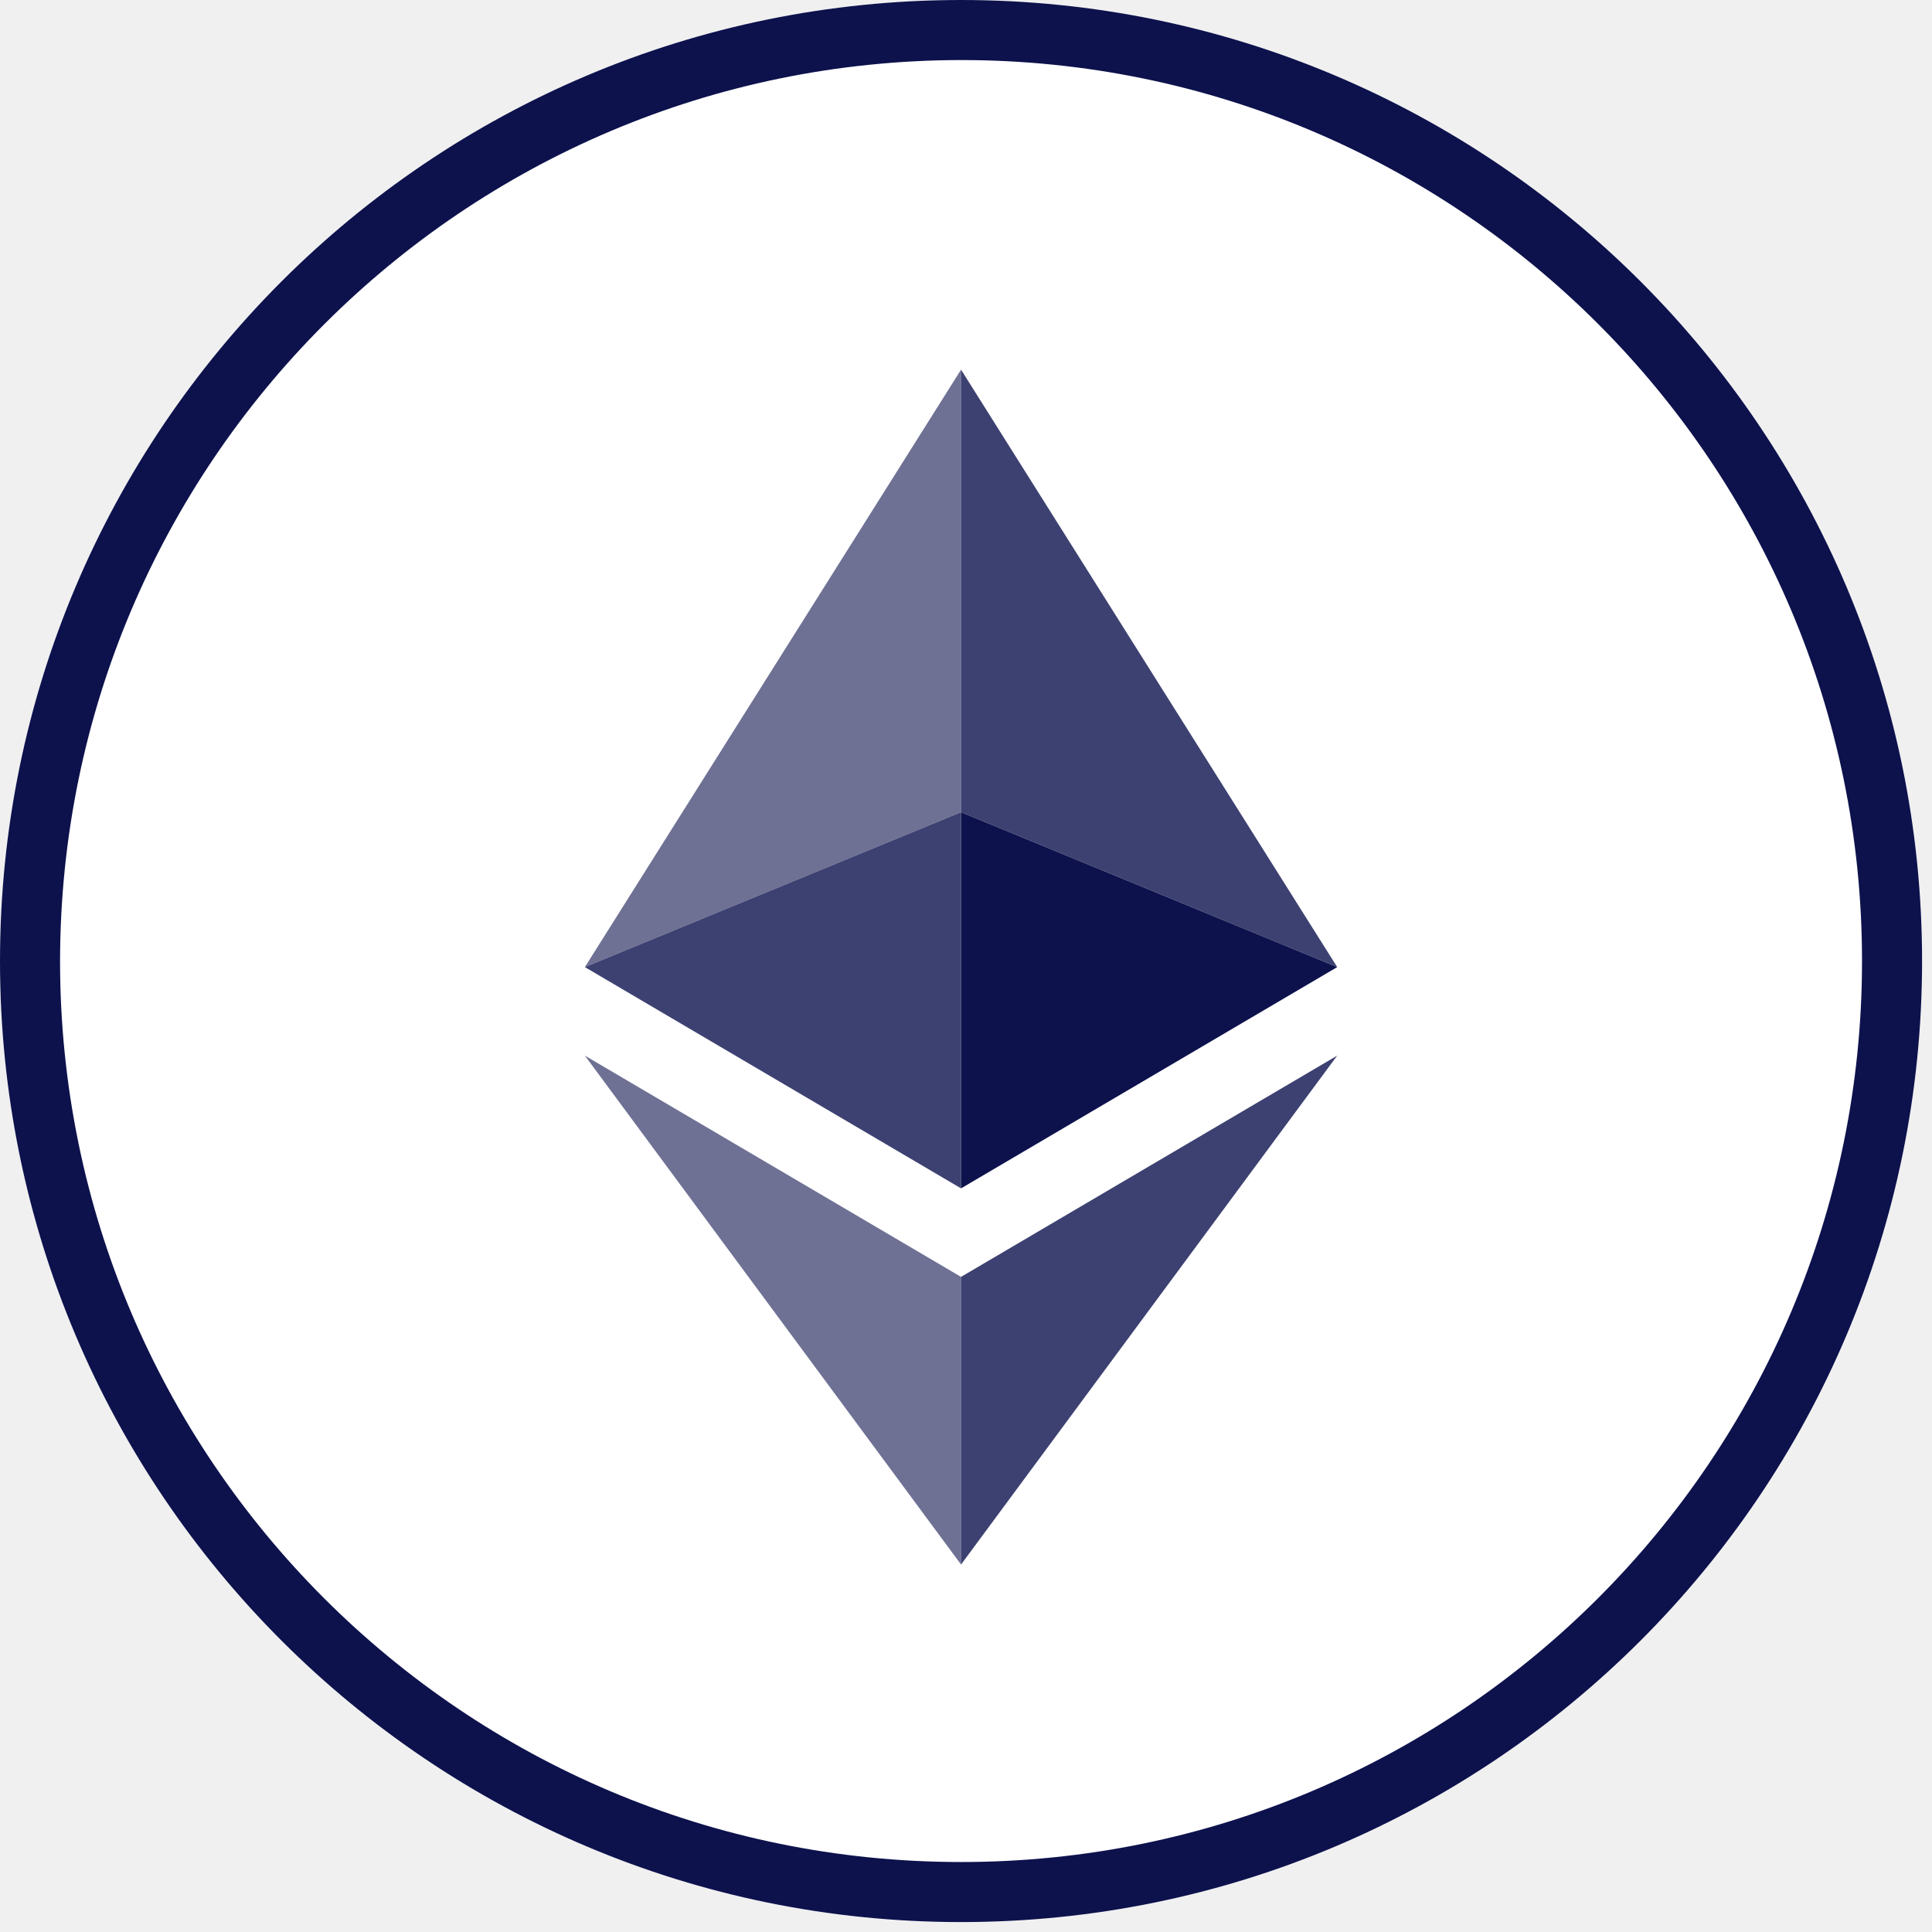
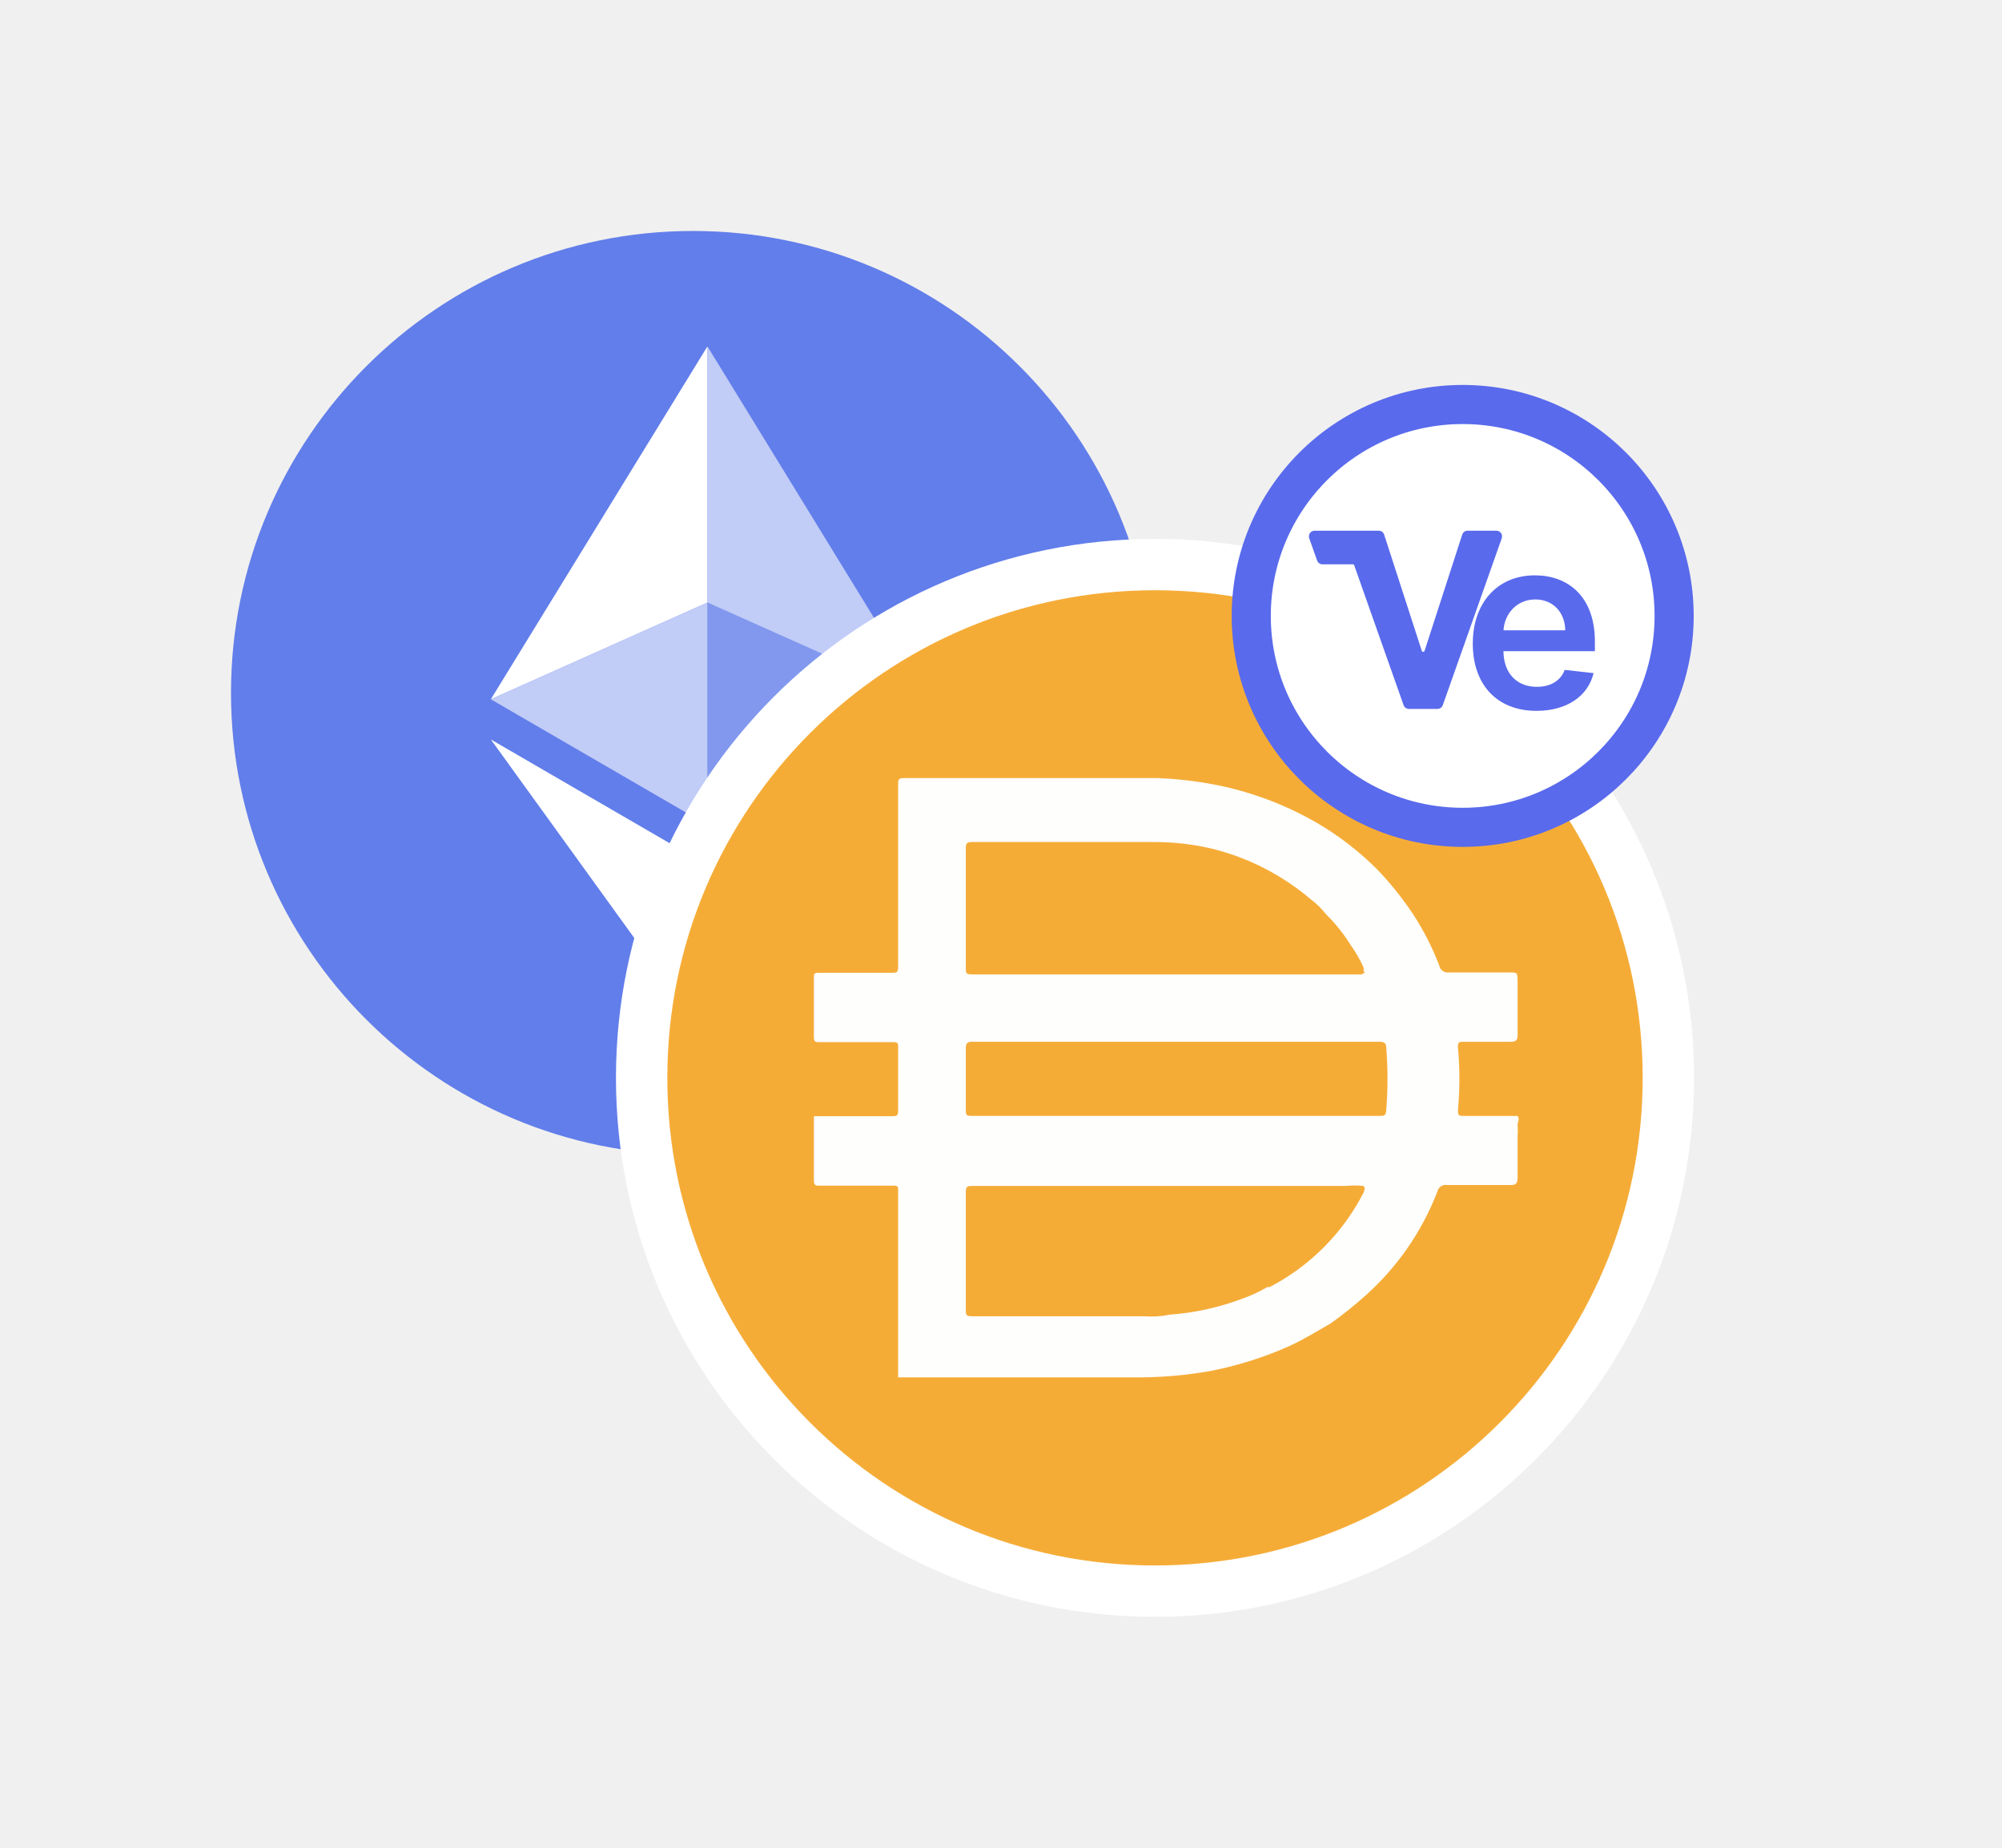
- <svg xmlns="http://www.w3.org/2000/svg" width="81" height="81">
-   <g data-name="Group 4686">
-     <g data-name="Group 4685">
-       <g data-name="Group 4662">
-         <g data-name="Group 68">
-           <g data-name="Group 64">
-             <circle cx="40.292" cy="40.292" r="40.292" fill="#fff" data-name="Ellipse 58" />
-             <path fill="#0d124d" d="M40.291 2.518A37.774 37.774 0 112.518 40.291 37.817 37.817 0 0140.291 2.518m0-2.518a40.292 40.292 0 1040.293 40.291A40.291 40.291 0 0040.291 0z" data-name="Path 27" />
-           </g>
-         </g>
-       </g>
-     </g>
-     <g fill="#0d124d" data-name="Group 4664">
-       <path d="M40.292 34.051V15.498L24.521 40.545z" data-name="Path 17" opacity=".6" />
-       <path d="M40.292 34.051V15.498l15.771 25.048z" data-name="Path 18" opacity=".8" />
-       <path d="M40.292 34.052v15.771l-15.771-9.277z" data-name="Path 19" opacity=".8" />
-       <path d="M40.292 34.052v15.771l15.771-9.277z" data-name="Path 20" />
-       <path d="M24.521 44.257l15.771 9.277v12.06z" data-name="Path 21" opacity=".6" />
-       <path d="M56.063 44.257l-15.771 9.277v12.06z" data-name="Path 22" opacity=".8" />
-     </g>
+ <svg xmlns="http://www.w3.org/2000/svg" width="26" height="24" viewBox="0 0 26 24" fill="none">
+   <path d="M9 15C12.314 15 15 12.314 15 9C15 5.686 12.314 3 9 3C5.686 3 3 5.686 3 9C3 12.314 5.686 15 9 15Z" fill="#627EEA" />
+   <path d="M9.188 4.5V7.826L11.999 9.082L9.188 4.5Z" fill="white" fill-opacity="0.602" />
+   <path d="M9.187 4.5L6.375 9.082L9.187 7.826V4.5Z" fill="white" />
+   <path d="M9.188 11.238V13.498L12.001 9.605L9.188 11.238Z" fill="white" fill-opacity="0.602" />
+   <path d="M9.187 13.498V11.237L6.375 9.605L9.187 13.498Z" fill="white" />
+   <path d="M9.188 10.715L11.999 9.083L9.188 7.827V10.715Z" fill="white" fill-opacity="0.2" />
+   <path d="M6.375 9.083L9.187 10.715V7.827L6.375 9.083Z" fill="white" fill-opacity="0.602" />
+   <path d="M15 7.333C18.682 7.333 21.667 10.318 21.667 14C21.667 17.682 18.682 20.667 15 20.667C11.318 20.667 8.333 17.682 8.333 14C8.333 10.318 11.318 7.333 15 7.333Z" fill="#F5AC37" stroke="white" stroke-width="0.667" />
+   <path d="M15.256 14.494H17.916C17.972 14.494 17.999 14.494 18.003 14.419C18.025 14.149 18.025 13.877 18.003 13.606C18.003 13.553 17.977 13.531 17.92 13.531L12.626 13.531C12.561 13.531 12.543 13.553 12.543 13.615V14.393C12.543 14.494 12.543 14.494 12.648 14.494H15.256V14.494ZM17.706 12.621C17.714 12.602 17.714 12.58 17.706 12.56C17.662 12.464 17.609 12.371 17.548 12.285C17.456 12.137 17.348 12 17.224 11.878C17.166 11.804 17.098 11.737 17.023 11.681C16.644 11.359 16.194 11.13 15.71 11.016C15.466 10.961 15.217 10.935 14.966 10.937H12.617C12.552 10.937 12.543 10.963 12.543 11.02V12.573C12.543 12.639 12.543 12.656 12.626 12.656L17.675 12.656C17.675 12.656 17.718 12.648 17.727 12.621H17.706H17.706ZM17.706 15.404C17.632 15.396 17.557 15.396 17.482 15.404H12.631C12.565 15.404 12.543 15.404 12.543 15.491L12.543 17.01C12.543 17.08 12.543 17.097 12.631 17.097H14.871C14.978 17.105 15.085 17.098 15.19 17.076C15.515 17.052 15.835 16.982 16.14 16.866C16.25 16.827 16.358 16.777 16.459 16.717H16.489C17.014 16.444 17.441 16.015 17.71 15.488C17.71 15.488 17.74 15.422 17.706 15.405V15.404ZM11.664 17.884V17.858V16.839V16.493L11.664 15.465C11.664 15.408 11.664 15.4 11.594 15.4H10.645C10.592 15.4 10.57 15.4 10.57 15.33V14.498H11.585C11.642 14.498 11.664 14.498 11.664 14.424V13.602C11.664 13.549 11.664 13.536 11.594 13.536H10.645C10.592 13.536 10.57 13.536 10.57 13.466V12.696C10.57 12.648 10.57 12.635 10.64 12.635H11.581C11.646 12.635 11.664 12.635 11.664 12.552V10.194C11.664 10.124 11.664 10.106 11.752 10.106H15.033C15.271 10.116 15.507 10.142 15.741 10.185C16.224 10.274 16.687 10.447 17.111 10.693C17.392 10.858 17.65 11.058 17.881 11.288C18.054 11.468 18.21 11.662 18.349 11.87C18.486 12.08 18.601 12.304 18.691 12.539C18.701 12.6 18.76 12.641 18.821 12.631H19.604C19.705 12.631 19.705 12.631 19.709 12.727V13.445C19.709 13.515 19.683 13.532 19.613 13.532H19.009C18.948 13.532 18.93 13.532 18.935 13.611C18.959 13.878 18.959 14.145 18.935 14.412C18.935 14.486 18.935 14.495 19.018 14.495H19.709C19.739 14.534 19.709 14.573 19.709 14.613C19.713 14.664 19.713 14.715 19.709 14.766V15.296C19.709 15.37 19.687 15.392 19.621 15.392L18.794 15.392C18.737 15.381 18.681 15.418 18.668 15.475C18.471 15.987 18.156 16.446 17.749 16.814C17.6 16.948 17.444 17.074 17.28 17.19C17.105 17.291 16.935 17.396 16.755 17.479C16.425 17.628 16.078 17.737 15.723 17.807C15.385 17.867 15.043 17.895 14.699 17.89H11.663V17.885L11.664 17.884Z" fill="#FEFEFD" />
+   <g>
+     <circle cx="18.996" cy="8" r="2.746" fill="white" stroke="#596AEC" stroke-width="0.508" />
+     <path d="M19.06 6.893C19.028 6.893 19 6.913 18.99 6.944L18.501 8.454C18.495 8.471 18.471 8.471 18.465 8.454L17.976 6.944C17.966 6.913 17.938 6.893 17.906 6.893H17.073C17.022 6.893 16.986 6.943 17.003 6.992L17.105 7.28C17.116 7.31 17.144 7.33 17.175 7.33H17.569C17.577 7.33 17.584 7.335 17.587 7.342L18.228 9.158C18.238 9.188 18.267 9.208 18.298 9.208H18.668C18.7 9.208 18.728 9.188 18.738 9.158L19.503 6.992C19.52 6.943 19.485 6.893 19.433 6.893H19.06Z" fill="#596AEC" />
+     <path d="M19.955 9.233C20.352 9.233 20.625 9.039 20.696 8.743L20.321 8.701C20.267 8.845 20.133 8.921 19.96 8.921C19.701 8.921 19.529 8.75 19.525 8.458H20.713V8.335C20.713 7.736 20.353 7.473 19.934 7.473C19.445 7.473 19.127 7.832 19.127 8.358C19.127 8.893 19.441 9.233 19.955 9.233ZM19.526 8.187C19.539 7.97 19.7 7.786 19.939 7.786C20.17 7.786 20.325 7.955 20.328 8.187H19.526Z" fill="#596AEC" />
  </g>
</svg>
